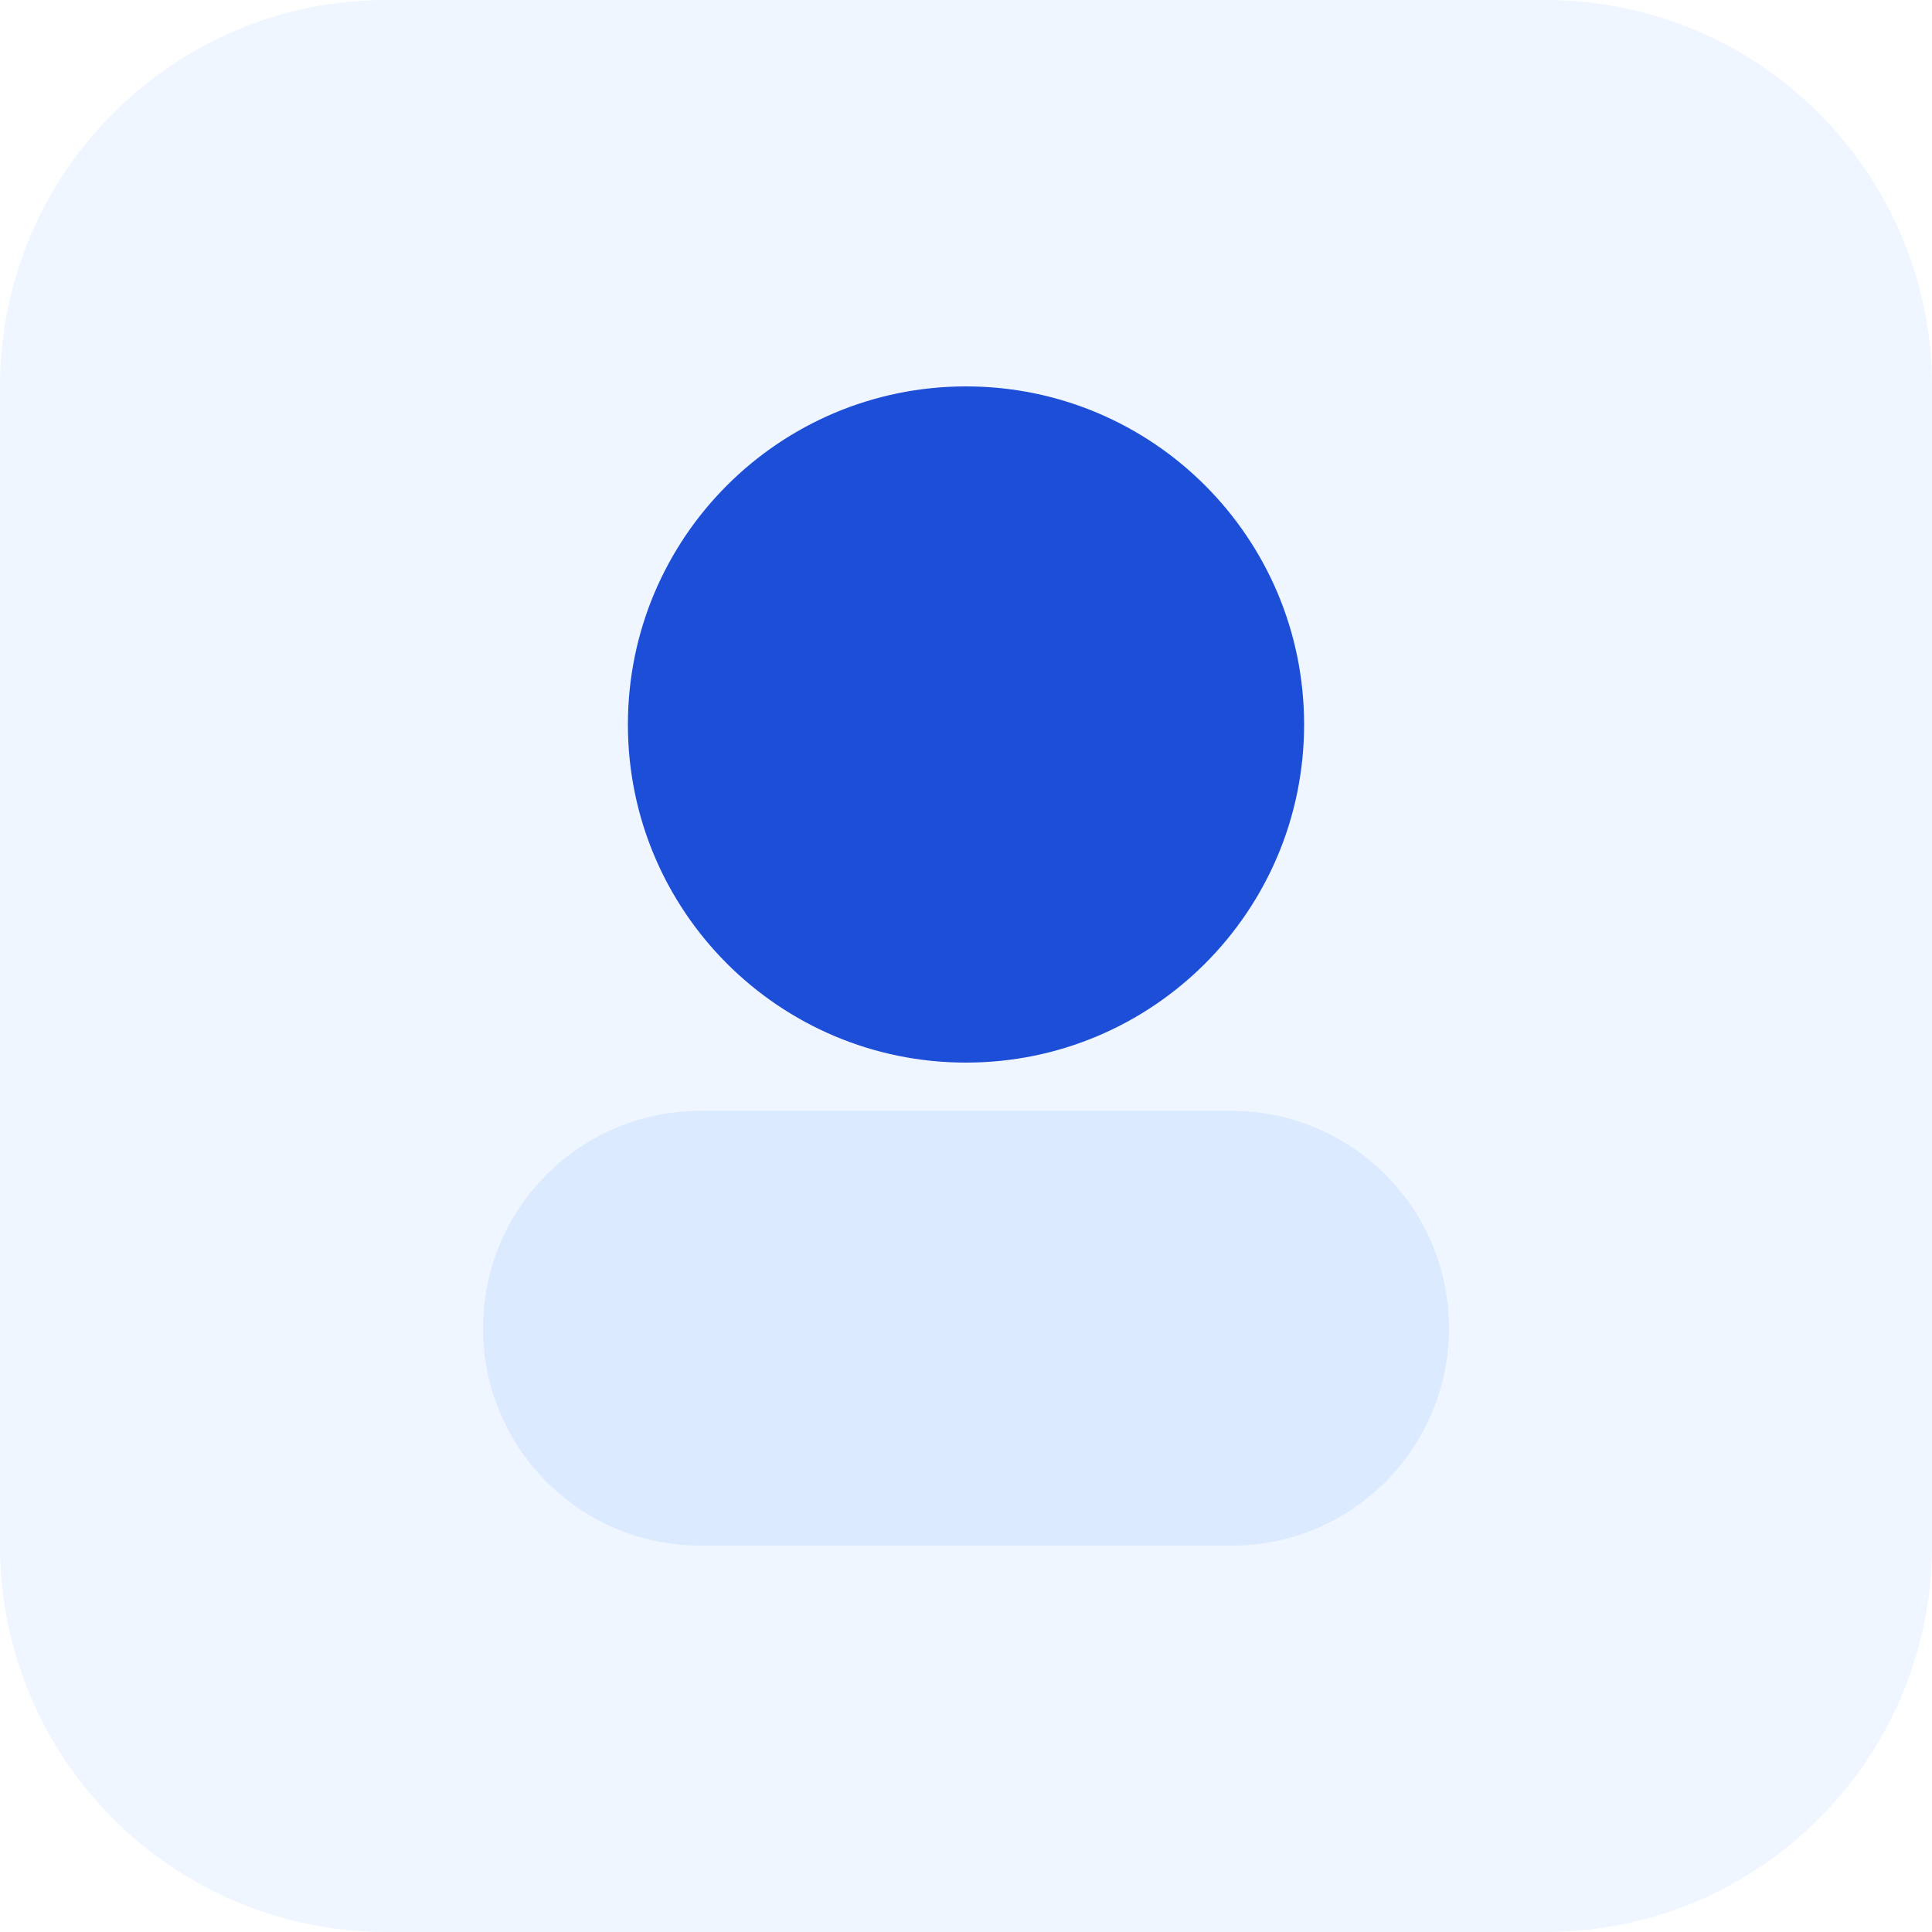
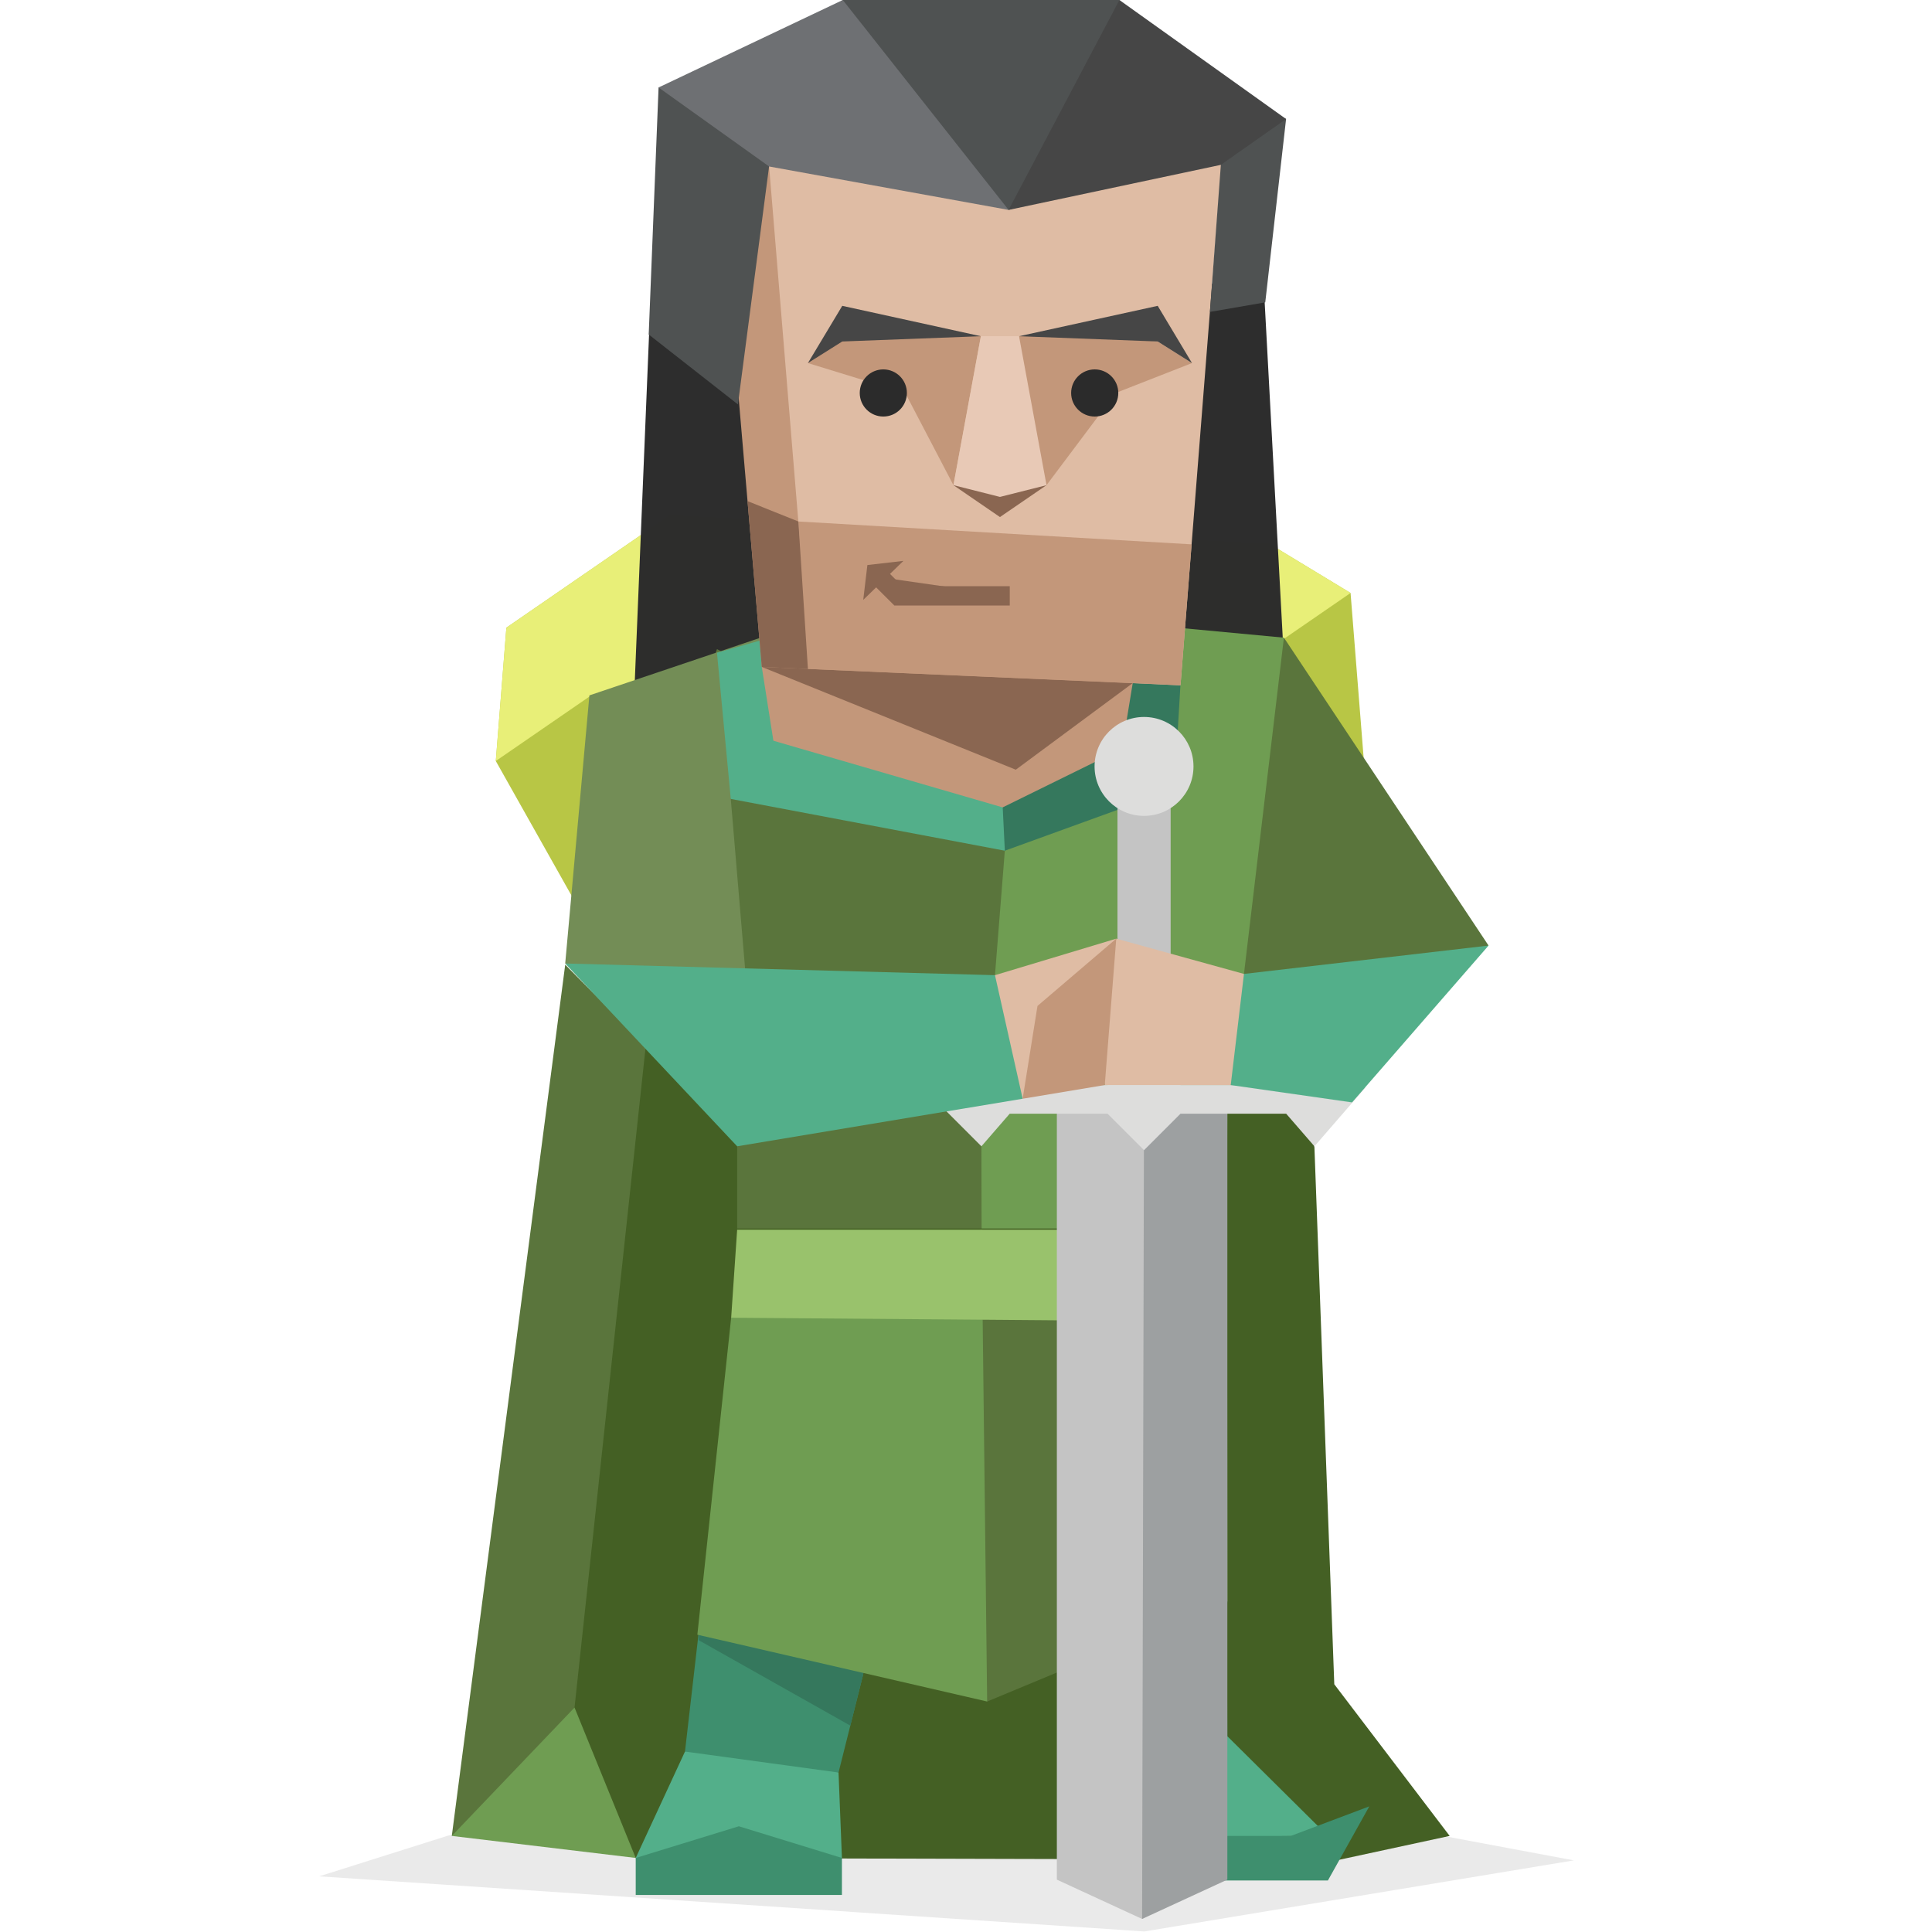
- <svg xmlns="http://www.w3.org/2000/svg" viewBox="0 0 80 80">
-   <rect width="80" height="80" rx="16" fill="#EFF6FF" />
-   <circle cx="40" cy="30" r="14" fill="#1D4ED8" />
-   <rect x="20" y="46" width="40" height="18" rx="9" fill="#DBEAFE" />
+ <svg xmlns="http://www.w3.org/2000/svg" width="400.0" height="400.0" viewBox="0 0 400.0 400.0">
+   <path d="M 325.863,385.171 L 299.463,380.231 L 192.943,362.53 L 92.903,380.001 L 66.103,388.471 L 236.913,399.891 L 325.863,385.171 z" fill="#2b2b2b" opacity="0.1" />
+   <path d="M 138.58,106.72 L 104.84,129.95 L 102.65,157.56 L 125.73,198.58 L 284.51,184.41 L 279.62,122.77 L 262.79,112.57 L 138.58,106.72 z" fill="#b8c645" />
+   <path d="M 262.79,112.57 L 138.58,106.72 L 104.84,129.95 L 102.65,157.56 L 122.03,144.22 L 265.82,132.27 L 279.62,122.77 L 262.79,112.57 z" fill="#e8ef78" />
+   <path d="M 266.749,153.733 L 261.825,62.365 L 241.996,55.727 L 196.51,27.09 L 148.289,62.186 L 134.4,68.806 L 131.154,147.607 L 266.749,153.733 z" fill="#2b2b2b" opacity="0.99" />
+   <path d="M 276.25,348.71 L 272.14,237.58 L 265.82,199.88 L 208.04,176.38 L 133.383,216.695 L 106.33,362.64 L 131.62,384.67 L 277.26,385.05 L 300.14,380.11 L 276.25,348.71 z" fill="#446024" />
+   <path d="M 133.695,216.57 L 117.02,199.73 L 93.54,380.11 L 110.33,369.099 L 118.95,353.53 L 133.695,216.57 z" fill="#5a753c" />
+   <path d="M 131.62,384.669 L 93.54,380.109 L 118.95,353.529 L 131.62,384.669 z" fill="#6f9d52" />
+   <path d="M 253.985,328.426 L 221.57,345.051 L 226.389,368.981 L 243.139,368.981 L 254.11,359.471 L 253.985,328.426 z" fill="#3e8f6e" />
+   <path d="M 254.111,359.47 L 274.929,380.111 C 274.929,380.111 276.75,380.009 268,380.13 C 259.25,380.251 253.06,380.17 253.06,380.17 L 225.901,380.111 L 226.39,368.981 L 254.111,359.47 z" fill="#53af8a" />
+   <path d="M 274.93,389.33 L 225.901,389.33 L 225.901,380.11 L 267.249,380.11 L 283.499,373.99 L 274.93,389.33 z" fill="#3e8f6e" />
+   <path d="M 254.11,331.8 L 224.269,357.27 L 221.57,345.05 L 217.79,327.732 L 253.964,315.8 L 254.11,331.8 z" fill="#35785d" />
+   <path d="M 178.72,346.63 L 173.61,366.982 L 156.85,368.982 L 141.82,362.641 L 144.54,339.02 L 144.88,336.07 L 178.72,346.63 z" fill="#3e8f6e" />
+   <path d="M 141.82,362.64 L 131.62,384.67 L 174.31,384.67 L 173.61,366.981 L 141.82,362.64 z" fill="#53af8a" />
+   <path d="M 174.31,392.33 L 131.62,392.33 L 131.62,384.67 L 152.97,378.11 L 174.31,384.67 L 174.31,392.33 z" fill="#3e8f6e" />
+   <path d="M 144.63,339.57 L 176.05,357.27 L 178.72,346.63 L 187.065,318.54 L 146.464,320.908 L 144.63,339.57 z" fill="#35785d" />
+   <path d="M 253.97,155.11 L 265.82,132.02 L 308.19,195.77 L 252.651,217.401 L 248.409,205.14 L 253.97,155.11 z" fill="#5a753c" />
+   <path d="M 148.44,134.39 L 187.04,154.61 L 222.07,181.62 L 203.231,254.349 L 152.62,254.349 L 152.62,237.33 L 131.62,183.13 L 148.44,134.39 z" fill="#5a753c" />
+   <path d="M 208.04,176.13 L 203.19,237.33 L 203.23,254.35 L 253.97,254.35 L 254.11,230.58 L 265.82,132.02 L 241.07,129.7 L 240.19,139.99 L 229.67,139.5 L 224.14,163.28 L 208.04,176.13 z" fill="#6f9d52" />
+   <path d="M 203.23,254.599 L 178.72,331.799 L 204.379,352.281 L 254.235,331.549 L 253.969,256.62 L 231.019,261.969 L 203.23,254.599 z" fill="#5a753c" />
+   <path d="M 151.38,272.82 L 144.38,338.445 L 204.38,352.28 L 203.231,254.6 L 151.38,272.82 z" fill="#6f9d52" />
+   <path d="M 152.62,254.6 L 253.97,254.6 L 253.97,273.64 L 151.38,272.821 L 152.62,254.6 z" fill="#99c26c" />
+   <path d="M 117.02,199.48 L 122.03,143.97 L 160.99,130.84 L 151.3,165.41 L 154.77,206.53 L 117.02,199.48 z" fill="#738d56" />
+   <path d="M 207.59,166.91 L 221.57,152.4 L 229.67,139.5 L 244.41,141.64 L 243.12,163.41 L 208.04,176.13 L 199.72,168.69 L 207.59,166.91 z" fill="#35785d" />
+   <path d="M 207.59,166.91 L 208.04,176.13 L 151.3,165.41 L 148.44,135.14 L 160.99,131.59 L 175.21,146.27 L 207.59,166.91 z" fill="#53af8a" />
+   <path d="M 244.41,141.89 L 178.72,138.8 L 160.12,125.51 L 151.3,24.64 L 253.99,20.22 L 244.41,141.89 z" fill="#dfbca4" />
+   <path d="M 234.52,141.43 L 167.311,132.59 L 159.24,34.47 L 147.16,15.25 L 157.72,138.08 L 160.121,153.36 L 207.589,167.16 L 232.291,155.01 L 234.52,141.43 z" fill="#c3977a" />
+   <path d="M 210.31,159.359 L 234.52,141.429 L 157.72,138.079 L 210.31,159.359 z" fill="#8a6651" />
+   <path d="M 174.49,0 L 157.72,12.779 L 136.35,18.11 L 134.309,69.25 L 152.779,83.73 L 160.879,21.88 L 208.82,43.459 L 253.15,28.949 L 250.499,64.579 L 261.96,62.6 L 266.269,24.639 L 244.41,15.25 L 231.76,0 L 174.49,0 z" fill="#4f5252" />
+   <path d="M 174.49,0 L 136.35,18.111 L 159.24,34.47 L 208.82,43.46 L 174.49,0 z" fill="#6e7073" />
+   <path d="M 165.29,107.97 L 246.71,112.7 L 244.41,141.89 L 167.27,138.5 L 165.29,107.97 z" fill="#c3977a" />
+   <path d="M 231.76,0 L 208.82,43.46 L 252.76,34.13 L 266.27,24.64 L 231.76,0 z" fill="#464646" />
+   <path d="M 165.29,107.97 L 154.77,103.75 L 157.72,138.08 L 167.27,138.5 L 165.29,107.97 z" fill="#8a6651" />
+   <path d="M 182.112,119.495 L 185.992,123.365 L 209.062,123.365" fill="#8a6651" />
+   <path d="M 182.112,119.495 L 185.992,123.365 L 209.062,123.365" fill="#00000000" stroke="#8a6651" stroke_width="4.0" fill-opacity="0.1" stroke-linecap="butt" stroke-linejoin="miter" stroke-miterlimit="10" stroke-width="4" />
+   <path d="M 179.582,116.985 L 187.042,116.125 L 178.722,124.205 L 179.582,116.985 z" fill="#8a6651" />
+   <path d="M 197.4,100.45 L 207.03,107.05 L 216.67,100.45 L 197.4,100.45 z" fill="#8a6651" />
+   <path d="M 167.27,75.17 L 187.42,81.36 L 197.4,100.45 L 203.08,69.61 L 174.38,67.01 L 167.27,75.17 z" fill="#c3977a" />
+   <path d="M 216.67,100.45 L 230.99,81.36 L 246.79,75.17 L 239.691,70.7 L 226.649,69.25 L 210.98,69.61 L 210.98,88.73 L 216.67,100.45 z" fill="#c3977a" />
+   <path d="M 216.67,100.45 L 207.03,102.88 L 197.4,100.45 L 203.08,69.61 L 210.981,69.61 L 216.67,100.45 z" fill="#e8c9b6" />
+   <path d="M 210.98,69.61 L 239.69,70.7 L 246.79,75.17 L 239.69,63.32 L 226.435,66.224 L 210.98,69.61 z" fill="#464646" />
+   <path d="M 203.08,69.61 L 174.38,70.7 L 167.27,75.17 L 174.38,63.32 L 203.08,69.61 z" fill="#464646" />
+   <path d="M 226.651,76.48 C 229.345,76.48 231.531,78.665 231.531,81.36 C 231.531,84.055 229.345,86.24 226.651,86.24 C 223.956,86.24 221.769,84.055 221.769,81.36 C 221.769,78.665 223.956,76.48 226.651,76.48 z" fill="#2b2b2b" />
+   <path d="M 182.88,76.48 C 185.575,76.48 187.76,78.665 187.76,81.36 C 187.76,84.055 185.575,86.24 182.88,86.24 C 180.185,86.24 178,84.055 178,81.36 C 178,78.665 180.185,76.48 182.88,76.48 z" fill="#2b2b2b" />
+   <path d="M 231.36,159.359 L 242.37,159.359 L 242.37,385.23 L 231.36,385.23 L 231.36,159.359 z" fill="#c4c4c4" />
+   <path d="M 236.861,148.44 C 242.516,148.44 247.1,153.024 247.1,158.68 C 247.1,164.336 242.516,168.92 236.861,168.92 C 231.206,168.92 226.62,164.336 226.62,158.68 C 226.62,153.024 231.206,148.44 236.861,148.44 z" fill="#dddddc" />
+   <path d="M 218.81,389.16 L 236.46,397.3 L 247.1,379.86 L 242.371,227.61 L 218.81,227.74 L 218.81,389.16 z" fill="#c4c4c4" />
+   <path d="M 254.11,227.74 L 236.86,227.74 L 236.46,397.3 L 254.11,389.16 L 254.11,227.74 z" fill="#9da0a1" />
+   <path d="M 272.14,237.33 L 282.661,225.2 L 272.14,214.68 L 262.17,224.65 L 244.411,224.65 L 236.86,217.09 L 229.31,224.65 L 213.161,224.65 L 203.191,214.68 L 191.069,225.2 L 203.191,237.33 L 209.049,230.58 L 229.31,230.58 L 236.86,238.13 L 244.411,230.58 L 266.289,230.58 L 272.14,237.33 z" fill="#dddddc" />
+   <path d="M 117.02,199.48 L 152.62,237.33 L 211.73,227.48 L 213.74,209.65 L 206,201.9 L 117.02,199.48 z" fill="#53af8a" />
+   <path d="M 308.19,195.77 L 257.549,201.64 L 248.41,212.01 L 254.809,224.65 L 279.929,228.24 L 308.19,195.77 z" fill="#53af8a" />
+   <path d="M 211.73,227.48 L 206,201.901 L 231.11,194.34 L 211.73,227.48 z" fill="#dfbca4" />
+   <path d="M 231.111,194.339 L 226.621,210.91 L 228.731,224.651 L 254.81,224.651 L 257.549,201.64 L 231.111,194.339 z" fill="#dfbca4" />
+   <path d="M 231.11,194.339 L 228.73,224.65 L 211.73,227.48 L 214.799,208.269 L 231.11,194.339 z" fill="#c3977a" />
</svg>
